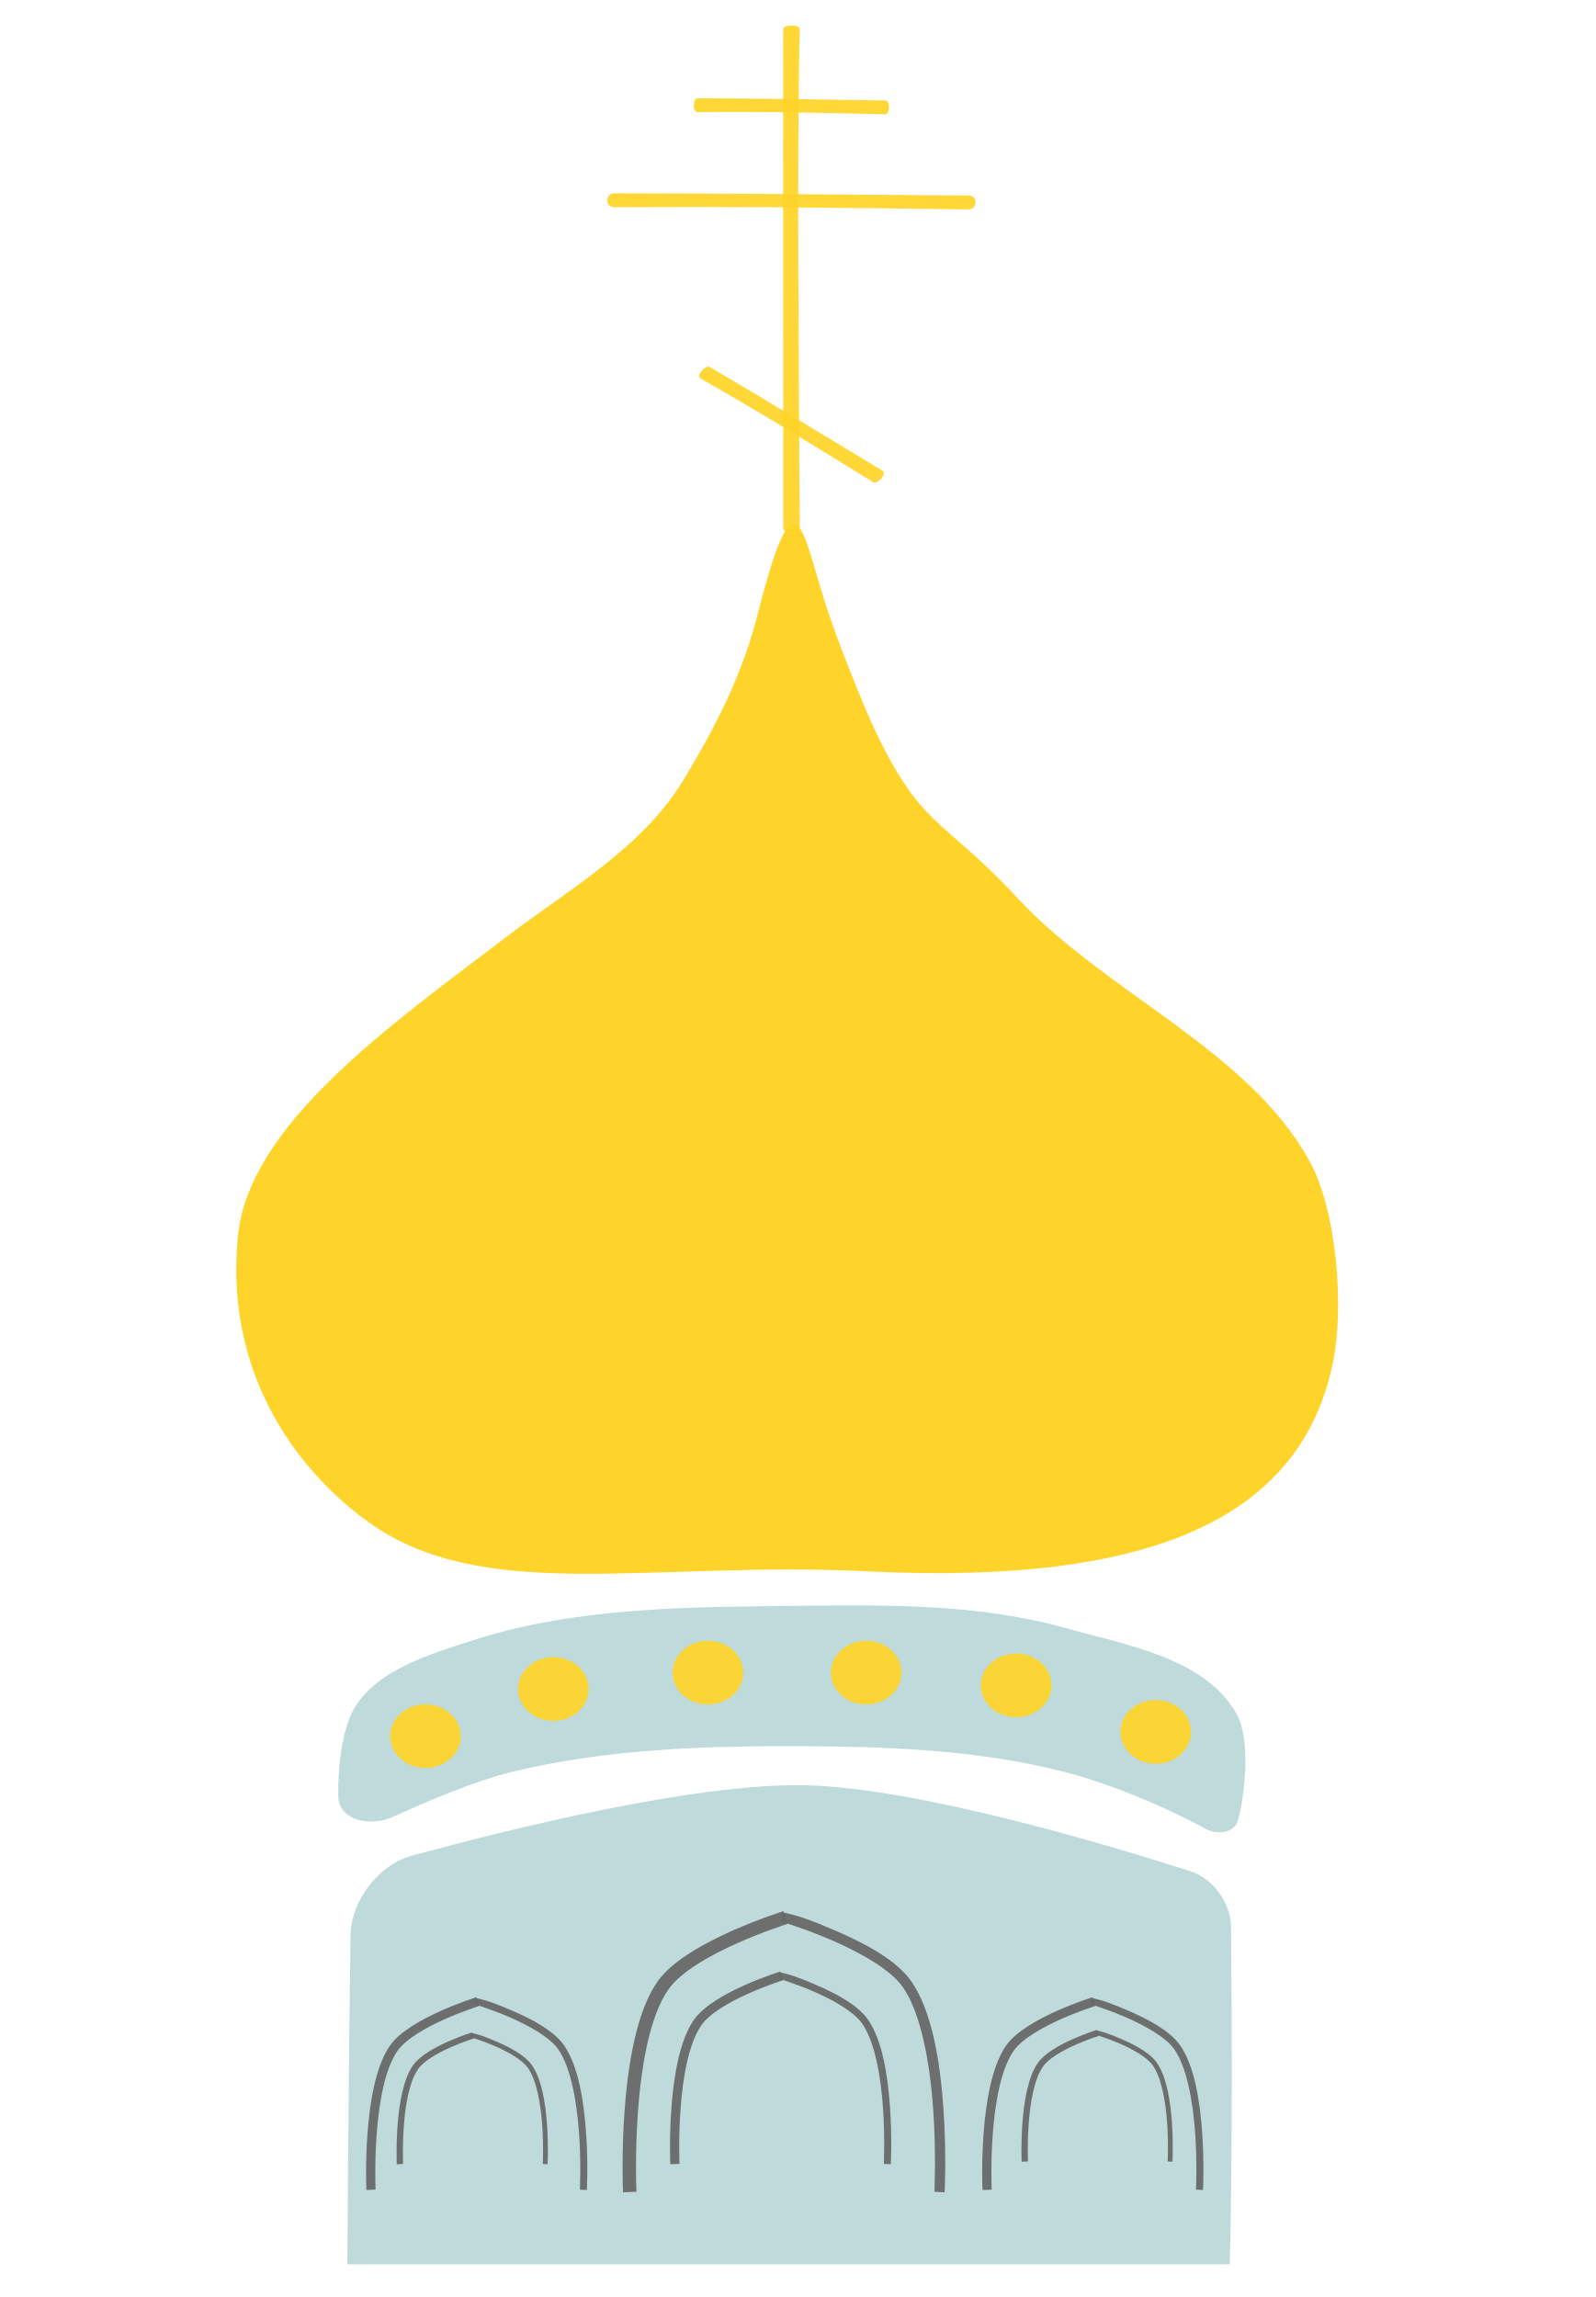
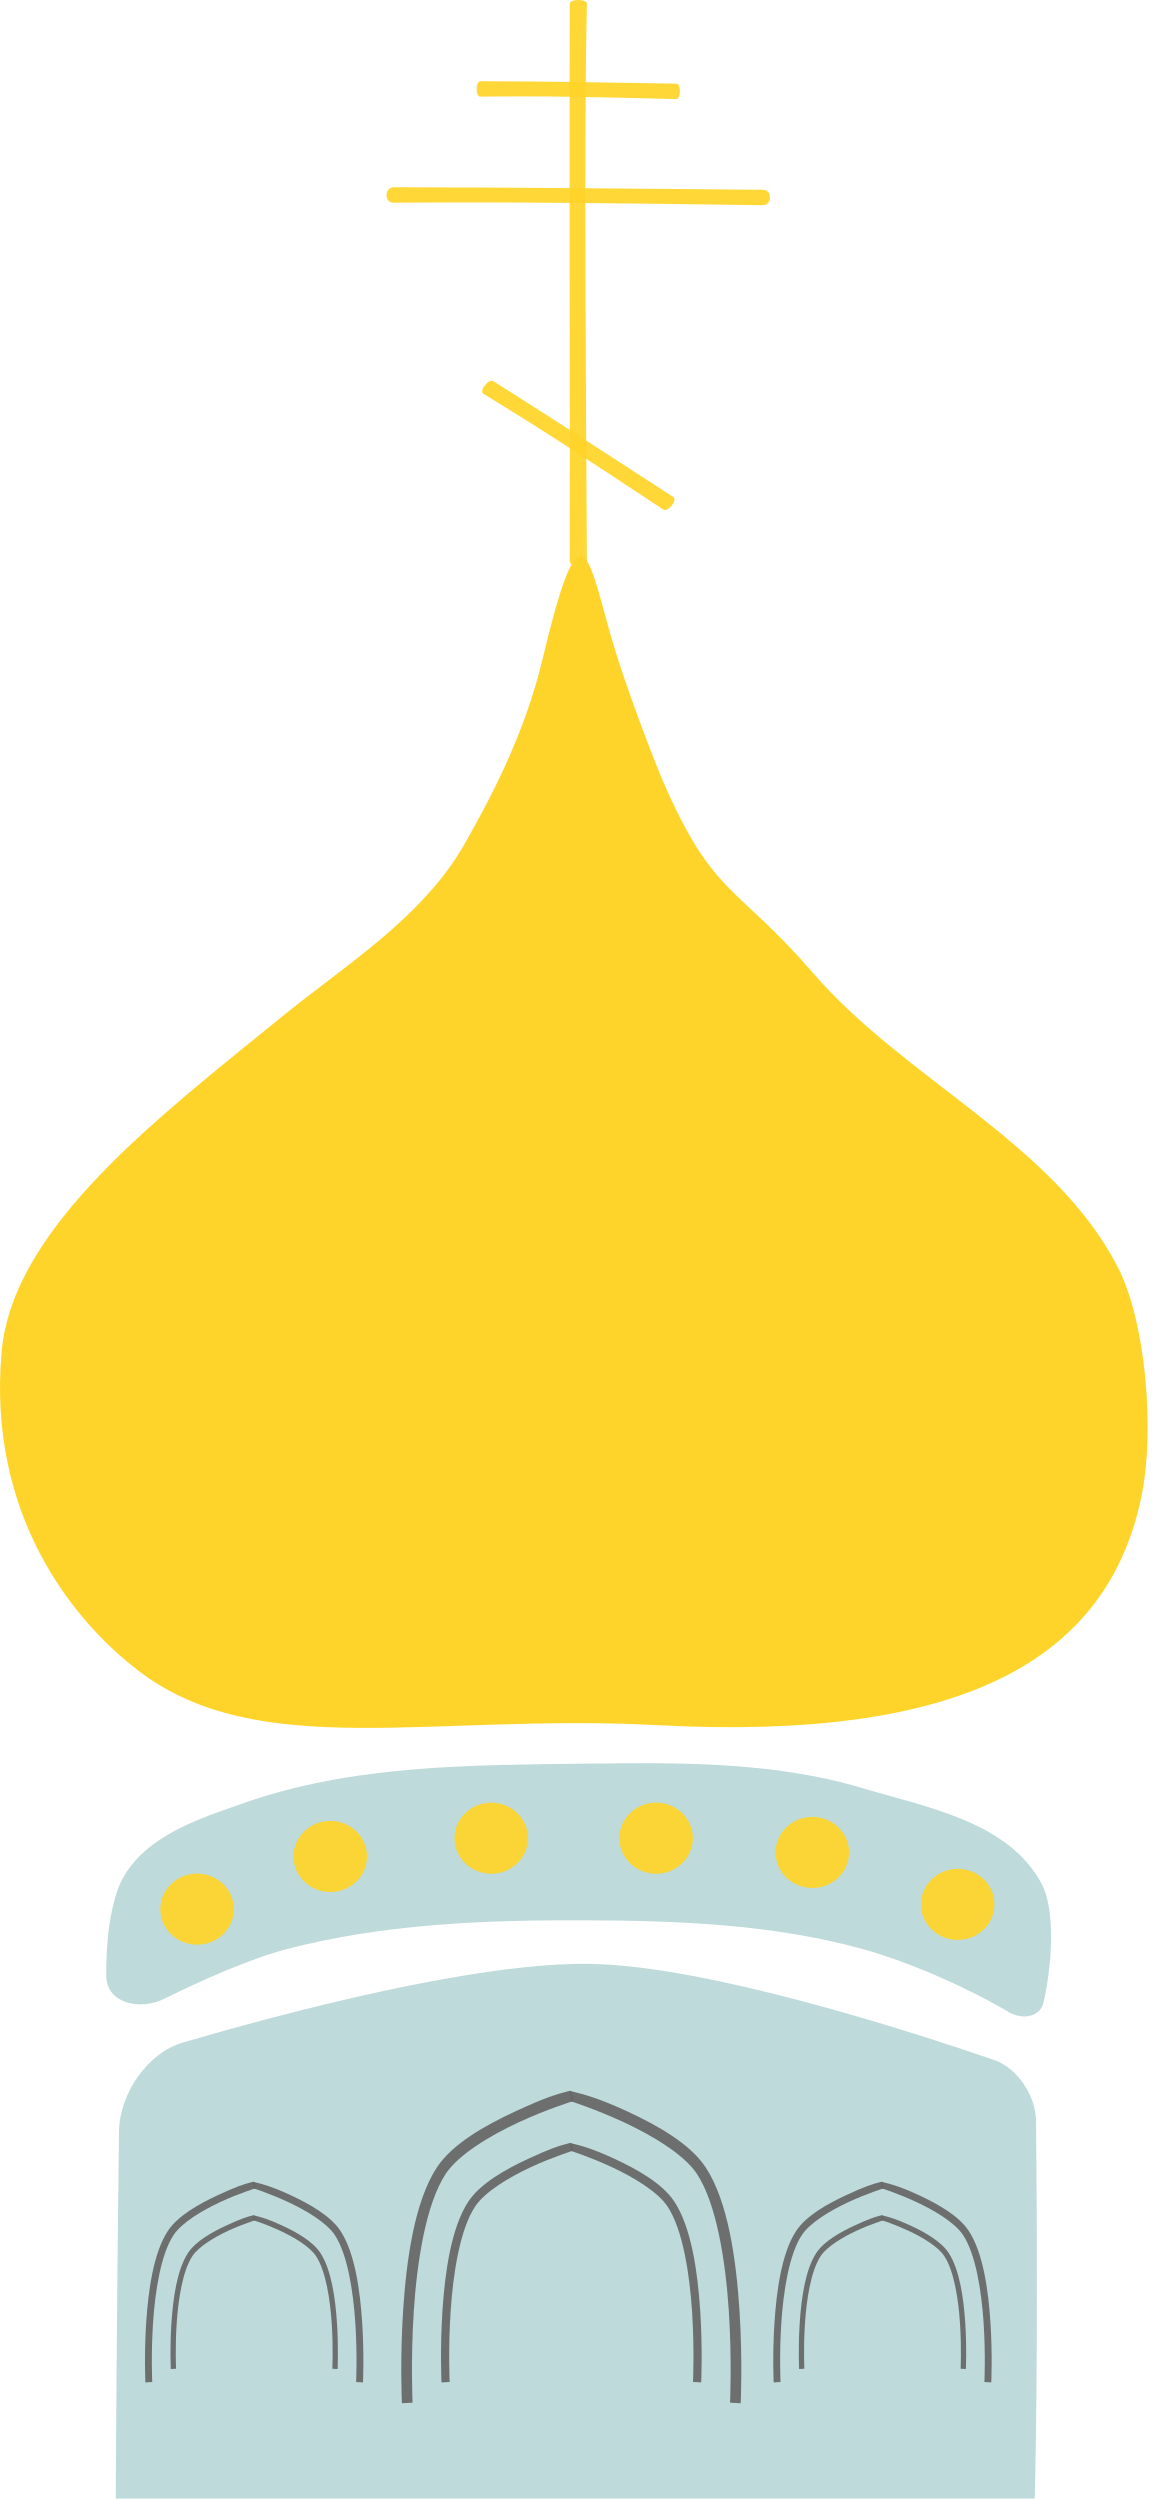
- <svg xmlns="http://www.w3.org/2000/svg" width="573" height="825" viewBox="0 0 573 825" fill="none">
-   <path fill-rule="evenodd" clip-rule="evenodd" d="M478.697 489.583C467.334 544.217 415.441 569.5 311.478 564.362C233.62 560.515 174.011 576.347 132.68 546.919C109.446 530.376 80.514 496.277 85.398 444.288C89.17 404.135 139.605 368.655 181.978 336.419C204.394 319.366 230.927 304.352 245.479 280.097C253.009 267.545 265.506 246.514 271.918 221.357C284.791 170.854 287.452 186.86 294.771 211.415C301.032 232.421 312.868 259.313 313.326 260.298C330.922 298.045 338.352 293.312 365.348 322.436C397.22 356.819 448.315 377.01 470.304 416.98C480.148 434.875 482.877 469.49 478.697 489.583Z" fill="#FFD42A" />
-   <path opacity="0.936" fill-rule="evenodd" clip-rule="evenodd" d="M281.316 10.41C281.16 62.538 281.411 134.774 281.316 189.982C281.316 191.64 287.242 191.64 287.234 189.982C286.979 137.854 286.105 57.992 287.234 10.41C287.273 8.752 281.321 8.752 281.316 10.41Z" fill="#FFD42A" />
-   <path opacity="0.936" fill-rule="evenodd" clip-rule="evenodd" d="M254.983 131.847C253.368 130.895 249.917 134.969 251.549 135.9C272.619 147.925 287.086 156.789 313.582 173.155C315.172 174.137 318.619 170.071 317.016 169.104C289.408 152.45 280.074 146.633 254.983 131.847Z" fill="#FFD42A" />
-   <path opacity="0.936" fill-rule="evenodd" clip-rule="evenodd" d="M250.54 35.3C248.793 35.295 248.721 40.296 250.472 40.276C273.017 40.025 288.86 40.352 317.957 41.057C319.702 41.099 319.776 36.106 318.025 36.082C287.947 35.675 277.666 35.384 250.539 35.3L250.54 35.3Z" fill="#FFD42A" />
-   <path opacity="0.936" fill-rule="evenodd" clip-rule="evenodd" d="M220.659 69.43C217.365 69.423 217.254 74.425 220.549 74.406C263.071 74.163 292.955 74.494 347.838 75.21C351.131 75.253 351.245 70.26 347.95 70.236C291.217 69.818 271.824 69.523 220.658 69.43H220.659Z" fill="#FFD42A" />
-   <path opacity="0.936" fill-rule="evenodd" clip-rule="evenodd" d="M127.147 613.721C135.358 599.764 153.781 594.38 169.175 589.348C206.823 577.043 247.725 577.205 287.331 576.742C319.089 576.371 351.697 576.082 382.285 584.632C404.433 590.824 432.649 595.423 444.035 615.402C449.14 624.359 447.369 642.954 444.668 653.662C443.465 658.433 437.19 659.213 432.636 656.676C419.344 649.272 398.911 640.699 382.285 636.413C351.491 628.473 319.132 627.295 287.331 627.168C252.692 627.03 217.483 628.222 183.827 636.413C171.003 639.533 153.946 646.659 141.488 652.42C132.994 656.348 121.719 653.814 121.51 645.313C121.248 634.605 122.96 620.839 127.147 613.721Z" fill="#BAD8D8" />
-   <path opacity="0.936" d="M152.809 635.012C159.806 635.012 165.477 629.89 165.477 623.572C165.477 617.253 159.806 612.131 152.809 612.131C145.813 612.131 140.142 617.253 140.142 623.572C140.142 629.89 145.813 635.012 152.809 635.012Z" fill="#FFD42A" />
-   <path opacity="0.936" d="M198.734 618.065C205.73 618.065 211.401 612.943 211.401 606.625C211.401 600.306 205.73 595.184 198.734 595.184C191.737 595.184 186.066 600.306 186.066 606.625C186.066 612.943 191.737 618.065 198.734 618.065Z" fill="#FFD42A" />
-   <path opacity="0.936" d="M254.24 612.182C261.236 612.182 266.908 607.06 266.908 600.742C266.908 594.423 261.236 589.301 254.24 589.301C247.244 589.301 241.572 594.423 241.572 600.742C241.572 607.06 247.244 612.182 254.24 612.182Z" fill="#FFD42A" />
-   <path opacity="0.936" d="M311.091 612.182C318.088 612.182 323.759 607.06 323.759 600.742C323.759 594.423 318.088 589.301 311.091 589.301C304.095 589.301 298.424 594.423 298.424 600.742C298.424 607.06 304.095 612.182 311.091 612.182Z" fill="#FFD42A" />
-   <path opacity="0.936" d="M364.962 616.765C371.958 616.765 377.63 611.643 377.63 605.325C377.63 599.006 371.958 593.884 364.962 593.884C357.966 593.884 352.294 599.006 352.294 605.325C352.294 611.643 357.966 616.765 364.962 616.765Z" fill="#FFD42A" />
-   <path opacity="0.936" d="M415.092 633.484C422.088 633.484 427.759 628.362 427.759 622.044C427.759 615.726 422.088 610.604 415.092 610.604C408.095 610.604 402.424 615.726 402.424 622.044C402.424 628.362 408.095 633.484 415.092 633.484Z" fill="#FFD42A" />
-   <path opacity="0.936" fill-rule="evenodd" clip-rule="evenodd" d="M125.887 695.151C125.123 748.058 124.761 813.274 124.761 813.274H441.663C441.663 813.274 442.969 772.046 442.12 691.81C442.033 683.53 435.586 674.656 427.7 672.129C398.061 662.63 329.16 641.951 288.859 641.197C249.062 640.453 182.128 657.144 147.873 666.517C135.898 669.793 126.066 682.738 125.887 695.151Z" fill="#BAD8D8" />
-   <path opacity="0.936" d="M226.169 787.298C226.169 787.298 223.724 733.592 238.126 713.087C247.76 699.371 282.113 688.715 282.113 688.715" stroke="#676767" stroke-width="4.816" stroke-linejoin="round" />
-   <path opacity="0.936" fill-rule="evenodd" clip-rule="evenodd" d="M281.77 686.958C280.682 686.702 280.558 690.161 280.558 690.161C280.558 690.161 289.17 692.712 298.982 696.965C308.794 701.217 319.754 707.333 324.16 713.563C330.977 723.2 334.066 741.754 335.177 757.753C336.288 773.753 335.593 787.203 335.593 787.203L339.268 787.393C339.268 787.393 339.976 773.747 338.848 757.5C337.719 741.252 334.924 722.408 327.165 711.438C321.817 703.876 310.485 697.941 300.445 693.59C290.404 689.238 286.683 688.113 281.77 686.958Z" fill="#676767" />
-   <path opacity="0.936" d="M354.518 786.504C354.518 786.504 352.841 749.683 362.715 735.626C369.32 726.222 392.872 718.916 392.872 718.916" stroke="#676767" stroke-width="3.302" stroke-linejoin="round" />
-   <path opacity="0.936" fill-rule="evenodd" clip-rule="evenodd" d="M392.637 717.711C391.891 717.536 391.806 719.908 391.806 719.908C391.806 719.908 397.711 721.657 404.438 724.572C411.165 727.487 418.678 731.681 421.699 735.951C426.373 742.559 428.49 755.279 429.252 766.248C430.014 777.218 429.538 786.439 429.538 786.439L432.057 786.569C432.057 786.569 432.543 777.214 431.769 766.074C430.995 754.935 429.079 742.015 423.76 734.495C420.093 729.311 412.324 725.241 405.44 722.258C398.557 719.275 396.005 718.503 392.637 717.711Z" fill="#676767" />
-   <path opacity="0.936" d="M133.242 786.497C133.242 786.497 131.565 749.676 141.439 735.618C148.044 726.214 171.596 718.909 171.596 718.909" stroke="#676767" stroke-width="3.302" stroke-linejoin="round" />
-   <path opacity="0.936" fill-rule="evenodd" clip-rule="evenodd" d="M171.361 717.704C170.615 717.529 170.53 719.9 170.53 719.9C170.53 719.9 176.435 721.649 183.162 724.565C189.889 727.48 197.402 731.673 200.423 735.944C205.097 742.551 207.214 755.272 207.976 766.241C208.738 777.21 208.262 786.432 208.262 786.432L210.782 786.562C210.782 786.562 211.267 777.206 210.493 766.067C209.719 754.928 207.803 742.008 202.484 734.488C198.817 729.303 191.048 725.234 184.164 722.251C177.281 719.268 174.729 718.496 171.361 717.704Z" fill="#676767" />
-   <path opacity="0.936" d="M242.398 777.252C242.398 777.252 240.722 740.432 250.595 726.374C257.2 716.97 280.753 709.664 280.753 709.664" stroke="#676767" stroke-width="3.302" stroke-linejoin="round" />
-   <path opacity="0.936" fill-rule="evenodd" clip-rule="evenodd" d="M280.518 708.459C279.771 708.284 279.687 710.656 279.687 710.656C279.687 710.656 285.591 712.405 292.318 715.32C299.045 718.235 306.559 722.429 309.58 726.7C314.253 733.307 316.371 746.027 317.133 756.996C317.894 767.966 317.418 777.187 317.418 777.187L319.938 777.317C319.938 777.317 320.423 767.962 319.649 756.822C318.876 745.683 316.96 732.764 311.64 725.243C307.973 720.059 300.204 715.989 293.32 713.006C286.437 710.023 283.885 709.251 280.518 708.459Z" fill="#676767" />
-   <path opacity="0.936" d="M368.067 776.364C368.067 776.364 366.921 751.181 373.674 741.566C378.191 735.134 394.3 730.137 394.3 730.137" stroke="#676767" stroke-width="2.258" stroke-linejoin="round" />
-   <path opacity="0.936" fill-rule="evenodd" clip-rule="evenodd" d="M394.139 729.313C393.629 729.193 393.571 730.816 393.571 730.816C393.571 730.816 397.609 732.012 402.21 734.006C406.811 736 411.95 738.868 414.016 741.789C417.213 746.308 418.661 755.008 419.182 762.511C419.703 770.013 419.378 776.32 419.378 776.32L421.101 776.409C421.101 776.409 421.433 770.01 420.904 762.392C420.374 754.773 419.064 745.936 415.426 740.793C412.918 737.247 407.604 734.464 402.896 732.423C398.188 730.383 396.443 729.855 394.139 729.313Z" fill="#676767" />
-   <path opacity="0.936" d="M143.64 777.265C143.64 777.265 142.493 752.081 149.247 742.466C153.764 736.034 169.873 731.038 169.873 731.038" stroke="#676767" stroke-width="2.258" stroke-linejoin="round" />
-   <path opacity="0.936" fill-rule="evenodd" clip-rule="evenodd" d="M169.712 730.214C169.201 730.094 169.144 731.716 169.144 731.716C169.144 731.716 173.182 732.912 177.783 734.906C182.384 736.9 187.523 739.768 189.589 742.689C192.786 747.208 194.234 755.908 194.755 763.411C195.276 770.913 194.95 777.22 194.95 777.22L196.674 777.309C196.674 777.309 197.005 770.911 196.476 763.292C195.947 755.673 194.637 746.837 190.998 741.693C188.49 738.147 183.177 735.364 178.469 733.324C173.761 731.283 172.015 730.755 169.712 730.214Z" fill="#676767" />
+ <svg xmlns="http://www.w3.org/2000/svg" width="182" height="395" viewBox="0 0 182 395" fill="none">
+   <path fill-rule="evenodd" clip-rule="evenodd" d="M180.459 235.862C175.252 262.684 151.475 275.097 103.839 272.575C68.165 270.686 40.852 278.459 21.914 264.011C11.268 255.889 -1.988 239.148 0.25 213.624C1.978 193.911 25.087 176.492 44.502 160.666C54.773 152.293 66.931 144.922 73.598 133.014C77.049 126.851 82.775 116.526 85.713 104.175C91.611 79.381 92.83 87.239 96.184 99.294C99.053 109.607 104.476 122.81 104.686 123.293C112.748 141.826 116.153 139.502 128.522 153.8C143.126 170.681 166.538 180.594 176.613 200.217C181.124 209.003 182.374 225.997 180.459 235.862Z" fill="#FFD42A" />
+   <path opacity="0.936" fill-rule="evenodd" clip-rule="evenodd" d="M90.019 0.611C89.947 26.203 90.062 61.667 90.019 88.772C90.019 89.586 92.734 89.586 92.73 88.772C92.614 63.179 92.213 23.971 92.73 0.611C92.748 -0.203 90.021 -0.204 90.019 0.611Z" fill="#FFD42A" />
+   <path opacity="0.936" fill-rule="evenodd" clip-rule="evenodd" d="M77.953 60.231C77.213 59.764 75.632 61.764 76.38 62.221C86.034 68.125 92.663 72.476 104.803 80.511C105.531 80.993 107.111 78.997 106.376 78.522C93.727 70.346 89.45 67.49 77.953 60.231Z" fill="#FFD42A" />
+   <path opacity="0.936" fill-rule="evenodd" clip-rule="evenodd" d="M75.918 12.831C75.117 12.828 75.084 15.283 75.886 15.273C86.216 15.15 93.476 15.31 106.808 15.656C107.608 15.677 107.641 13.226 106.839 13.214C93.057 13.014 88.347 12.872 75.917 12.831L75.918 12.831Z" fill="#FFD42A" />
+   <path opacity="0.936" fill-rule="evenodd" clip-rule="evenodd" d="M62.226 29.586C60.717 29.583 60.666 32.038 62.175 32.029C81.659 31.909 95.352 32.072 120.499 32.423C122.008 32.445 122.06 29.994 120.551 29.982C94.555 29.777 85.67 29.632 62.226 29.586H62.226Z" fill="#FFD42A" />
+   <path opacity="0.936" fill-rule="evenodd" clip-rule="evenodd" d="M19.379 296.807C23.142 289.955 31.583 287.311 38.636 284.841C55.887 278.8 74.628 278.88 92.775 278.652C107.327 278.47 122.268 278.328 136.283 282.526C146.431 285.566 159.36 287.824 164.577 297.632C166.916 302.03 166.105 311.159 164.867 316.416C164.316 318.759 161.441 319.141 159.354 317.896C153.264 314.261 143.901 310.052 136.283 307.948C122.173 304.05 107.346 303.471 92.775 303.409C76.904 303.341 60.771 303.927 45.35 307.948C39.474 309.48 31.659 312.978 25.95 315.807C22.058 317.735 16.892 316.491 16.797 312.317C16.676 307.06 17.461 300.302 19.379 296.807Z" fill="#BAD8D8" />
+   <path opacity="0.936" d="M31.137 307.26C34.343 307.26 36.942 304.746 36.942 301.644C36.942 298.542 34.343 296.027 31.137 296.027C27.932 296.027 25.333 298.542 25.333 301.644C25.333 304.746 27.932 307.26 31.137 307.26Z" fill="#FFD42A" />
+   <path opacity="0.936" d="M52.18 298.94C55.386 298.94 57.984 296.425 57.984 293.323C57.984 290.221 55.386 287.706 52.18 287.706C48.974 287.706 46.376 290.221 46.376 293.323C46.376 296.425 48.974 298.94 52.18 298.94Z" fill="#FFD42A" />
+   <path opacity="0.936" d="M77.613 296.052C80.819 296.052 83.417 293.537 83.417 290.435C83.417 287.333 80.819 284.818 77.613 284.818C74.407 284.818 71.809 287.333 71.809 290.435C71.809 293.537 74.407 296.052 77.613 296.052Z" fill="#FFD42A" />
+   <path opacity="0.936" d="M103.662 296.052C106.868 296.052 109.467 293.537 109.467 290.435C109.467 287.333 106.868 284.818 103.662 284.818C100.457 284.818 97.858 287.333 97.858 290.435C97.858 293.537 100.457 296.052 103.662 296.052Z" fill="#FFD42A" />
+   <path opacity="0.936" d="M128.346 298.302C131.551 298.302 134.15 295.788 134.15 292.686C134.15 289.584 131.551 287.069 128.346 287.069C125.14 287.069 122.541 289.584 122.541 292.686C122.541 295.788 125.14 298.302 128.346 298.302Z" fill="#FFD42A" />
+   <path opacity="0.936" d="M151.315 306.51C154.52 306.51 157.119 303.996 157.119 300.894C157.119 297.792 154.52 295.277 151.315 295.277C148.109 295.277 145.51 297.792 145.51 300.894C145.51 303.996 148.109 306.51 151.315 306.51Z" fill="#FFD42A" />
+   <path opacity="0.936" fill-rule="evenodd" clip-rule="evenodd" d="M18.801 336.786C18.451 362.761 18.286 394.779 18.286 394.779H163.49C163.49 394.779 164.088 374.538 163.699 335.146C163.659 331.081 160.705 326.724 157.092 325.484C143.511 320.82 111.941 310.668 93.475 310.297C75.24 309.932 44.571 318.127 28.875 322.728C23.388 324.337 18.883 330.692 18.801 336.786Z" fill="#BAD8D8" />
+   <path opacity="0.936" fill-rule="evenodd" clip-rule="evenodd" d="M90.201 330.398C89.702 330.272 90.129 331.978 90.129 331.978C90.129 331.978 94.075 333.23 98.57 335.318C103.066 337.406 108.088 340.408 110.107 343.467C113.23 348.198 114.646 357.307 115.155 365.162C115.664 373.017 115.345 379.621 115.345 379.621L117.029 379.714C117.029 379.714 117.354 373.015 116.837 365.038C116.32 357.061 115.039 347.809 111.484 342.424C109.033 338.711 103.841 335.797 99.24 333.661C94.64 331.525 92.452 330.965 90.201 330.398Z" fill="#676767" />
+   <path opacity="0.936" fill-rule="evenodd" clip-rule="evenodd" d="M89.999 330.352C90.498 330.226 90.679 331.932 90.679 331.932C90.679 331.932 86.458 333.23 81.962 335.317C77.466 337.405 72.445 340.408 70.425 343.466C67.302 348.198 65.887 357.307 65.378 365.162C64.868 373.017 65.187 379.62 65.187 379.62L63.503 379.713C63.503 379.713 63.179 373.014 63.696 365.037C64.213 357.06 65.493 347.809 69.049 342.423C71.499 338.711 76.691 335.797 81.292 333.661C85.892 331.524 87.748 330.919 89.999 330.352Z" fill="#676767" />
+   <path opacity="0.936" fill-rule="evenodd" clip-rule="evenodd" d="M90.221 338.619C89.839 338.522 90.166 339.83 90.166 339.83C90.166 339.83 93.19 340.79 96.636 342.39C100.083 343.99 103.932 346.292 105.479 348.636C107.874 352.263 108.958 359.245 109.349 365.266C109.739 371.287 109.495 376.349 109.495 376.349L110.786 376.42C110.786 376.42 111.034 371.285 110.638 365.171C110.242 359.056 109.26 351.965 106.535 347.837C104.656 344.991 100.676 342.757 97.15 341.12C93.624 339.482 91.947 339.053 90.221 338.619Z" fill="#676767" />
+   <path opacity="0.936" fill-rule="evenodd" clip-rule="evenodd" d="M90.067 338.585C90.449 338.488 90.587 339.795 90.587 339.795C90.587 339.795 87.352 340.79 83.906 342.391C80.46 343.991 76.61 346.293 75.063 348.637C72.669 352.264 71.584 359.246 71.194 365.267C70.803 371.288 71.047 376.35 71.047 376.35L69.757 376.421C69.757 376.421 69.508 371.286 69.904 365.171C70.301 359.057 71.282 351.965 74.007 347.837C75.886 344.992 79.866 342.758 83.392 341.12C86.918 339.483 88.341 339.019 90.067 338.585Z" fill="#676767" />
+   <path opacity="0.936" fill-rule="evenodd" clip-rule="evenodd" d="M40.119 344.748C39.799 344.668 40.072 345.763 40.072 345.763C40.072 345.763 42.606 346.567 45.494 347.908C48.381 349.249 51.606 351.177 52.903 353.141C54.909 356.18 55.818 362.03 56.145 367.075C56.472 372.119 56.267 376.36 56.267 376.36L57.349 376.42C57.349 376.42 57.557 372.118 57.225 366.995C56.893 361.872 56.07 355.93 53.787 352.471C52.213 350.087 48.879 348.216 45.924 346.844C42.97 345.472 41.565 345.112 40.119 344.748Z" fill="#676767" />
+   <path opacity="0.936" fill-rule="evenodd" clip-rule="evenodd" d="M39.989 344.72C40.31 344.639 40.426 345.734 40.426 345.734C40.426 345.734 37.715 346.568 34.828 347.909C31.94 349.25 28.715 351.178 27.419 353.142C25.413 356.181 24.504 362.031 24.177 367.075C23.85 372.12 24.054 376.361 24.054 376.361L22.973 376.421C22.973 376.421 22.765 372.118 23.097 366.996C23.429 361.873 24.251 355.931 26.534 352.472C28.108 350.088 31.443 348.217 34.397 346.845C37.352 345.473 38.544 345.084 39.989 344.72Z" fill="#676767" />
+   <path opacity="0.936" fill-rule="evenodd" clip-rule="evenodd" d="M40.133 350.029C39.887 349.967 40.097 350.807 40.097 350.807C40.097 350.807 42.039 351.423 44.252 352.451C46.466 353.479 48.938 354.957 49.931 356.463C51.469 358.792 52.166 363.276 52.416 367.143C52.667 371.01 52.51 374.26 52.51 374.26L53.339 374.306C53.339 374.306 53.499 371.008 53.245 367.081C52.99 363.155 52.36 358.6 50.609 355.949C49.403 354.121 46.847 352.687 44.582 351.635C42.318 350.584 41.24 350.308 40.133 350.029Z" fill="#676767" />
+   <path opacity="0.936" fill-rule="evenodd" clip-rule="evenodd" d="M40.033 350.006C40.278 349.944 40.367 350.784 40.367 350.784C40.367 350.784 38.289 351.423 36.076 352.45C33.863 353.478 31.391 354.956 30.397 356.462C28.859 358.791 28.163 363.275 27.912 367.142C27.661 371.009 27.818 374.26 27.818 374.26L26.989 374.306C26.989 374.306 26.829 371.008 27.084 367.081C27.339 363.154 27.969 358.6 29.719 355.948C30.926 354.121 33.481 352.686 35.746 351.635C38.011 350.583 38.925 350.285 40.033 350.006Z" fill="#676767" />
+   <path opacity="0.936" fill-rule="evenodd" clip-rule="evenodd" d="M139.388 344.748C139.068 344.668 139.341 345.763 139.341 345.763C139.341 345.763 141.876 346.567 144.763 347.908C147.65 349.249 150.875 351.177 152.172 353.141C154.178 356.18 155.087 362.03 155.414 367.075C155.741 372.119 155.536 376.36 155.536 376.36L156.618 376.42C156.618 376.42 156.826 372.118 156.494 366.995C156.162 361.872 155.339 355.93 153.056 352.471C151.482 350.087 148.148 348.216 145.193 346.844C142.239 345.472 140.834 345.112 139.388 344.748Z" fill="#676767" />
+   <path opacity="0.936" fill-rule="evenodd" clip-rule="evenodd" d="M139.258 344.72C139.578 344.639 139.694 345.734 139.694 345.734C139.694 345.734 136.984 346.568 134.096 347.909C131.209 349.25 127.984 351.178 126.687 353.142C124.681 356.181 123.772 362.031 123.445 367.075C123.118 372.12 123.323 376.361 123.323 376.361L122.241 376.421C122.241 376.421 122.033 372.118 122.365 366.996C122.697 361.873 123.52 355.931 125.803 352.472C127.377 350.088 130.711 348.217 133.666 346.845C136.62 345.473 137.812 345.084 139.258 344.72Z" fill="#676767" />
+   <path opacity="0.936" fill-rule="evenodd" clip-rule="evenodd" d="M139.401 350.029C139.156 349.967 139.365 350.807 139.365 350.807C139.365 350.807 141.308 351.423 143.521 352.451C145.734 353.479 148.206 354.957 149.2 356.463C150.738 358.792 151.435 363.276 151.685 367.143C151.936 371.01 151.779 374.26 151.779 374.26L152.608 374.306C152.608 374.306 152.768 371.008 152.513 367.081C152.259 363.155 151.628 358.6 149.878 355.949C148.672 354.121 146.116 352.687 143.851 351.635C141.586 350.584 140.509 350.308 139.401 350.029Z" fill="#676767" />
+   <path opacity="0.936" fill-rule="evenodd" clip-rule="evenodd" d="M139.301 350.006C139.547 349.944 139.636 350.784 139.636 350.784C139.636 350.784 137.558 351.423 135.345 352.45C133.132 353.478 130.66 354.956 129.666 356.462C128.128 358.791 127.431 363.275 127.181 367.142C126.93 371.009 127.087 374.26 127.087 374.26L126.258 374.306C126.258 374.306 126.098 371.008 126.353 367.081C126.607 363.154 127.238 358.6 128.988 355.948C130.194 354.121 132.75 352.686 135.015 351.635C137.28 350.583 138.193 350.285 139.301 350.006Z" fill="#676767" />
</svg>
